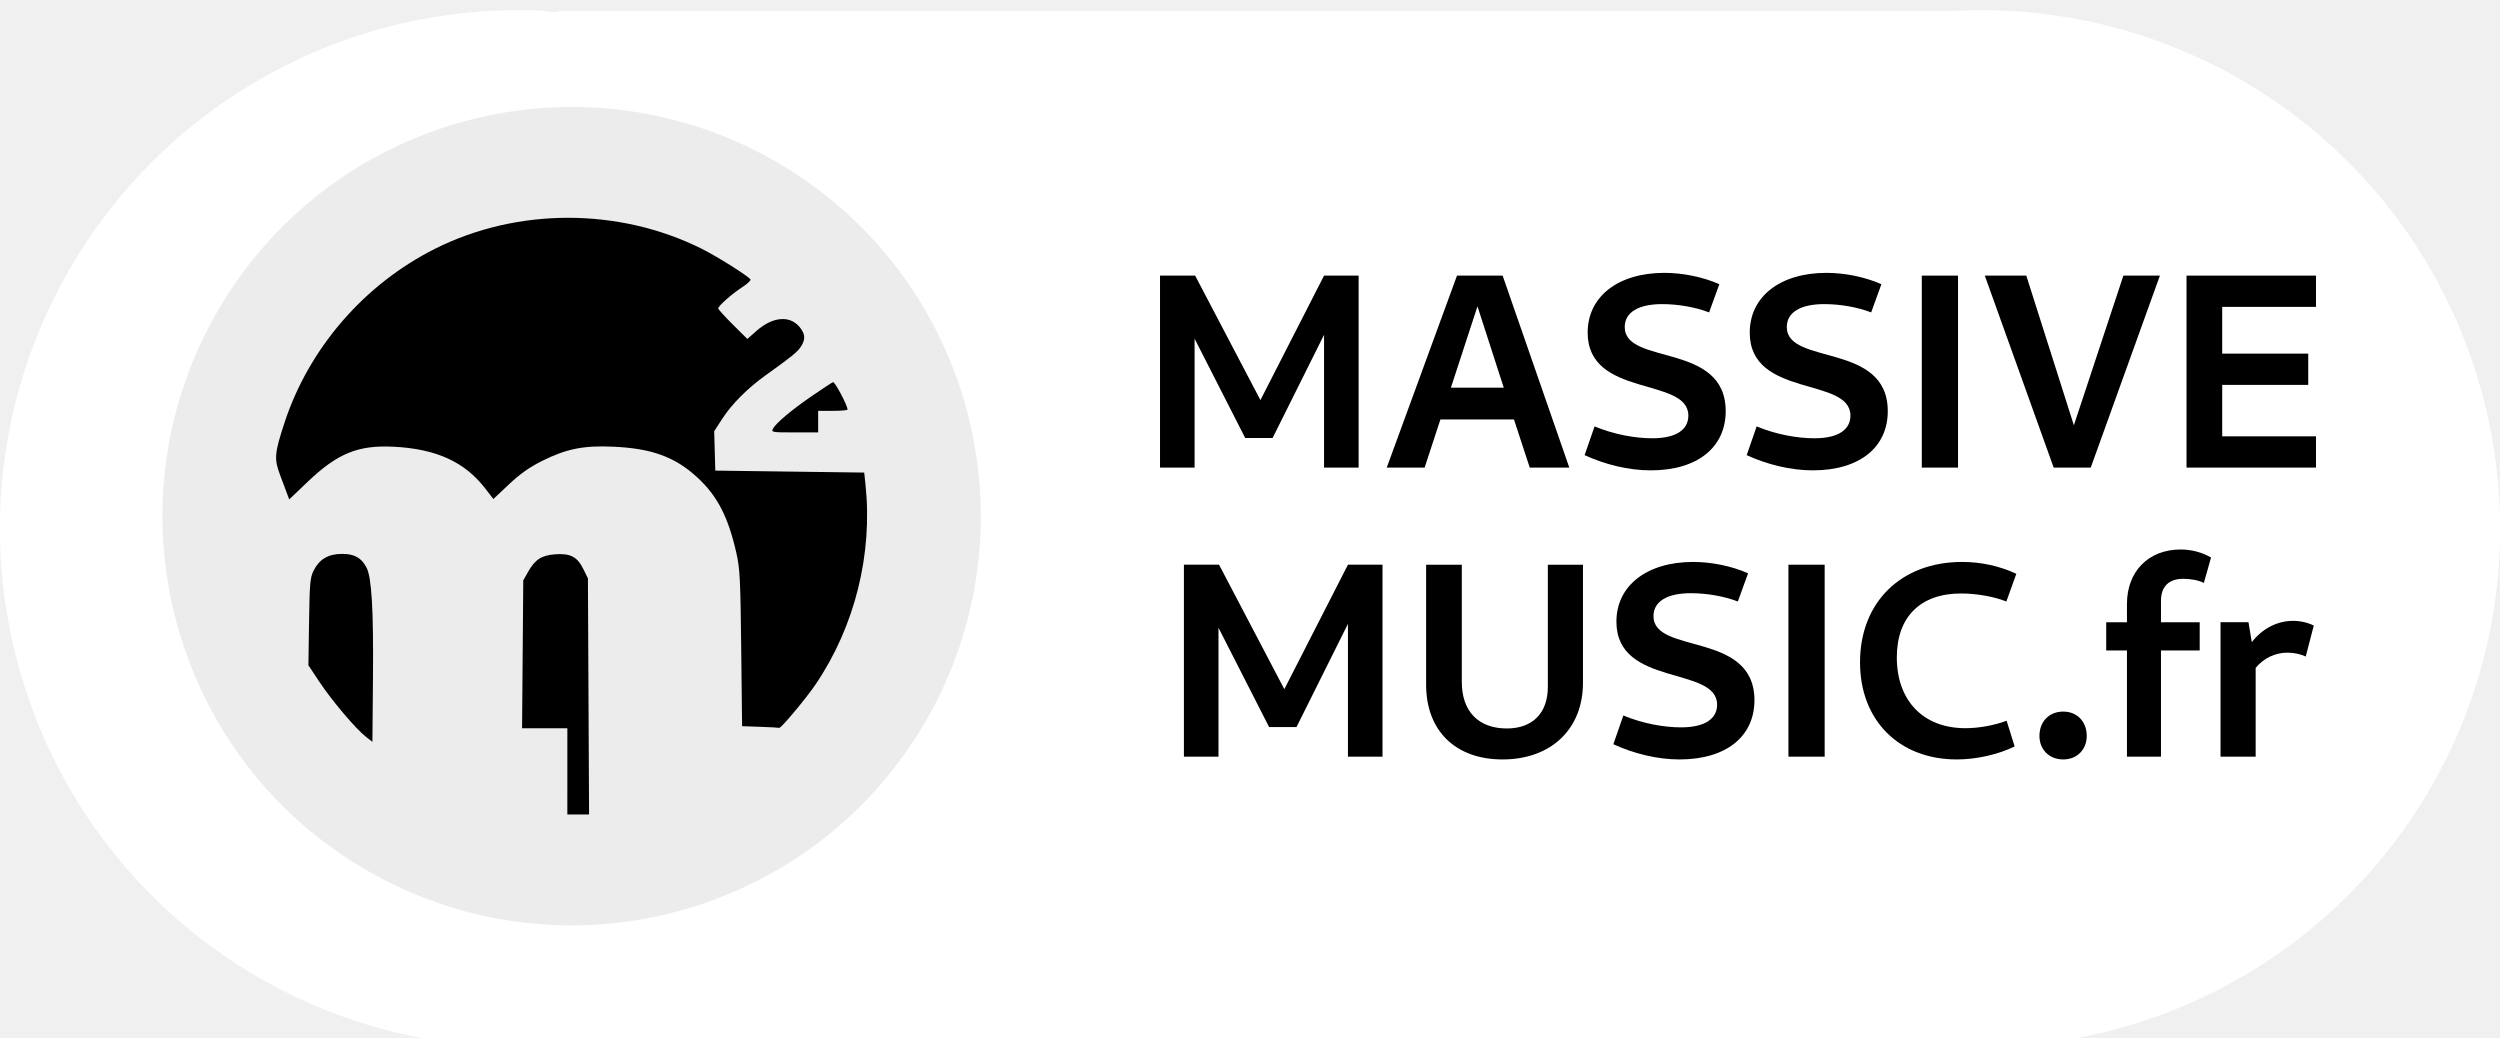
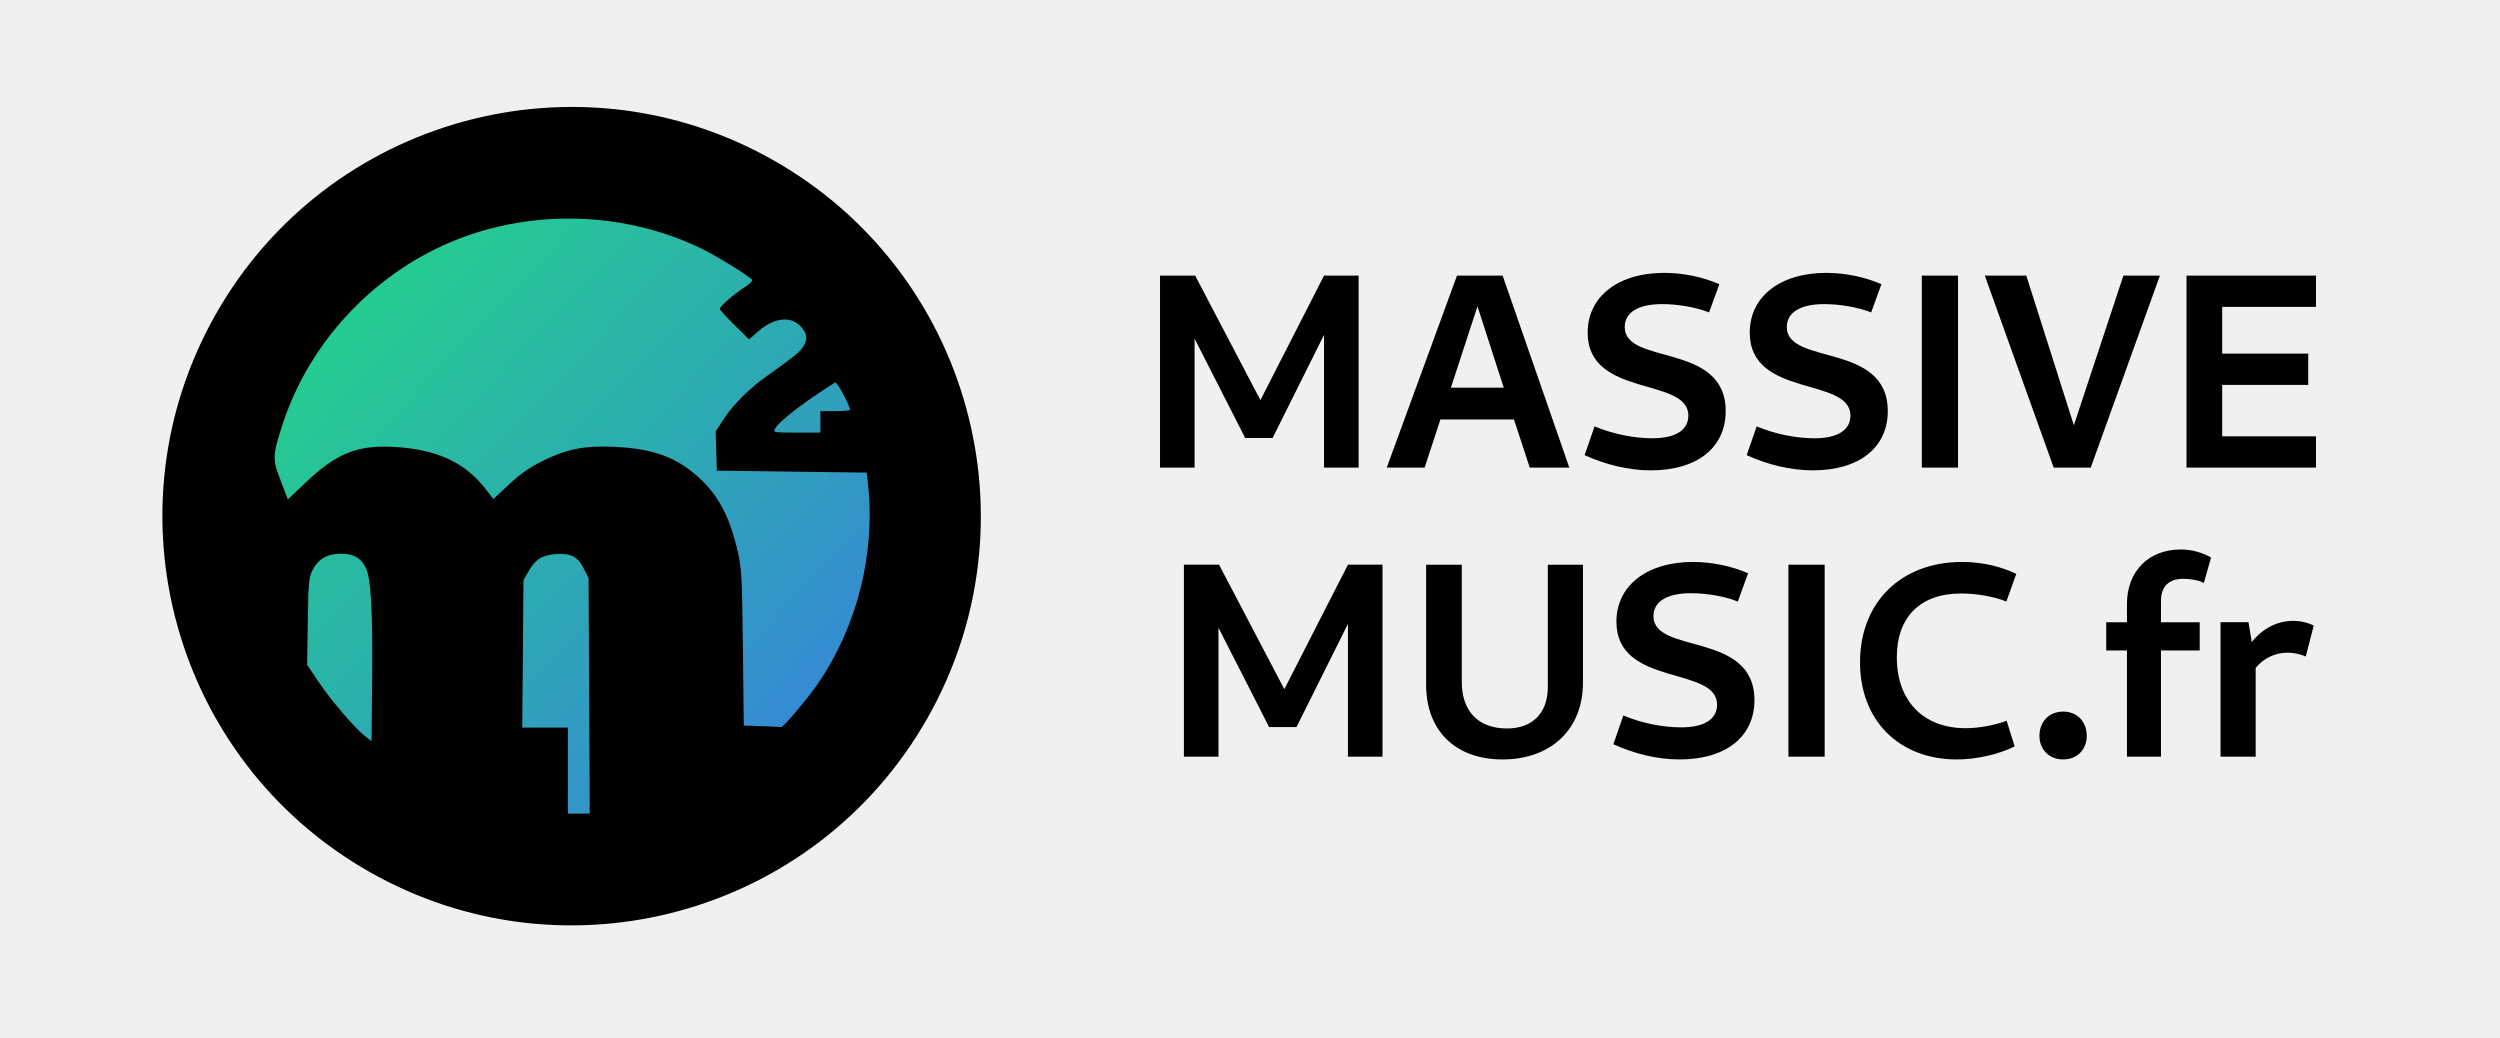
- <svg xmlns="http://www.w3.org/2000/svg" width="168.715" height="70" version="1.1" viewBox="0 0 674.837 70" id="svg1187">
-   <defs id="defs1191" />
-   <g id="layer1" style="display:inline" transform="translate(0,4.792617)">
-     <path style="fill:#ffffff;fill-opacity:1;stroke:none;stroke-width:1.613" d="M 36.602,0.721 C 23.448,0.118 11.069,6.949 4.566,18.398 -4.98,35.206 0.906,56.57 17.713,66.117 c 7.18,4.063 15.565,5.459 23.674,3.941 h 85.963 c 14.653,2.72 29.422,-4.138 36.799,-17.088 C 173.696,36.163 167.81,14.797 151.002,5.25 L 134.99,33.438 151,5.25 C 145.154,1.93 138.475,0.365 131.762,0.74 H 37.725 c -0.159,0.166 -0.857,0.005 -1.123,-0.02 z" transform="matrix(3.999862,0,0,3.999862,0,-109.7878)" id="path1275" />
-   </g>
+ <svg xmlns="http://www.w3.org/2000/svg" xmlns:xlink="http://www.w3.org/1999/xlink" width="168.715" height="70" version="1.1" viewBox="0 0 674.837 70" id="svg1187">
+   <defs id="defs1191">
+     <linearGradient xlink:href="#linearGradient1412" id="linearGradient1414" x1="2.74" y1="252.966" x2="46" y2="294" gradientUnits="userSpaceOnUse" spreadMethod="pad" gradientTransform="matrix(3.212409,0,0,3.212409,74.13294,-844.2511)" />
+     <linearGradient id="linearGradient1412">
+       <stop style="stop-color:#23d18b;stop-opacity:1" offset="0" id="stop1408" />
+       <stop id="stop4570" offset="0.538" style="stop-color:#2fafba;stop-opacity:0.965;" />
+       <stop style="stop-color:#3b8eea;stop-opacity:0.929" offset="1" id="stop4574" />
+     </linearGradient>
+   </defs>
  <g id="layer2" style="display:inline" transform="translate(0,4.792617)">
+     <path style="fill:#000000;fill-opacity:1;stroke-width:1" id="path1181" d="m 208.849,-66.487 a 110.44,110.44 0 0 1 41.482,150.58 110.44,110.44 0 0 1 -150.58,41.483 110.44,110.44 0 0 1 -41.485,-150.58 110.44,110.44 0 0 1 150.58,-41.486 l -54.545,96.032 z" />
    <g transform="translate(-268.7108,-559.557)" id="g1179">
      <g transform="translate(-64,537.55)" font-size="160px" letter-spacing="0px" word-spacing="0px" id="g1177" style="font-size:160px;letter-spacing:0px;word-spacing:0px;stroke-width:4">
        <g aria-label="MUSIC.fr" id="g1159">
          <path d="m 652.29,116.47 h 9.333 V 81.675 l 13.664,26.805 h 7.392 l 13.888,-27.851 v 35.84 h 9.333 V 64.65 h -9.333 l -17.173,33.6 -17.621,-33.6 h -9.483 z" id="path1143" style="color:#000000" />
          <path d="m 738.28,117.22 c 13.141,0 21.728,-8.213 21.728,-20.683 V 64.654 h -9.483 v 33.003 c 0,7.019 -4.107,11.2 -11.051,11.2 -7.765,0 -12.171,-4.704 -12.171,-12.544 V 64.654 h -9.632 v 32.405 c 0,12.395 7.915,20.16 20.608,20.16 z" id="path1145" style="color:#000000" />
          <path d="m 786.06,117.22 c 12.693,0 20.235,-6.272 20.235,-15.979 0,-18.741 -27.253,-12.245 -27.253,-22.699 0,-3.957 3.659,-6.197 10.08,-6.197 4.331,0 9.035,0.821 12.693,2.24 l 2.763,-7.616 c -4.405,-1.941 -9.781,-3.061 -14.859,-3.061 -12.395,0 -20.683,6.347 -20.683,16.128 0,17.696 27.179,11.872 27.179,22.4 0,3.808 -3.285,6.123 -9.707,6.123 -4.704,0 -10.453,-1.045 -15.605,-3.211 l -2.688,7.765 c 5.525,2.539 11.872,4.107 17.845,4.107 z" id="path1147" style="color:#000000" />
          <path d="m 815.47,116.47 h 9.781 V 64.651 H 815.47 Z" id="path1149" style="color:#000000" />
          <path d="m 860.93,117.22 c 5.301,0 11.2,-1.344 15.605,-3.509 l -2.165,-6.944 c -3.36,1.269 -7.541,2.016 -11.125,2.016 -11.424,0 -18.517,-7.467 -18.517,-19.115 0,-10.976 6.421,-17.248 17.323,-17.248 4.181,0 8.885,0.821 12.245,2.165 l 2.688,-7.467 c -4.405,-2.091 -9.483,-3.211 -14.635,-3.211 -16.427,0 -27.552,10.827 -27.552,27.104 0,15.68 10.528,26.208 26.133,26.208 z" id="path1151" style="color:#000000" />
          <path d="m 889.65,117.22 c 3.808,0 6.347,-2.763 6.347,-6.347 0,-3.808 -2.539,-6.571 -6.347,-6.571 -3.883,0 -6.421,2.763 -6.421,6.571 0,3.584 2.539,6.347 6.421,6.347 z" id="path1153" style="color:#000000" />
          <path d="m 906.85,116.47 h 9.184 V 87.798 h 10.453 v -7.616 h -10.453 v -5.749 c 0,-3.883 2.091,-5.973 6.048,-5.973 1.867,0 4.181,0.373 5.525,1.12 l 1.941,-6.869 c -2.315,-1.344 -5.152,-2.165 -8.213,-2.165 -8.661,0 -14.485,5.899 -14.485,14.709 v 4.928 h -5.6 v 7.616 h 5.6 z" id="path1155" style="color:#000000" />
          <path d="m 932.11,116.47 h 9.483 V 92.502 c 2.165,-2.613 5.227,-4.107 8.587,-4.107 1.717,0 3.509,0.373 4.928,1.045 l 2.165,-8.363 c -1.643,-0.821 -3.659,-1.269 -5.6,-1.269 -4.331,0 -8.363,2.165 -11.125,5.749 l -0.896,-5.376 h -7.541 z" id="path1157" style="color:#000000" />
        </g>
        <g aria-label="MASSIVE" id="g1175">
          <path d="m 645.84,38.438 h 9.333 V 3.643 l 13.664,26.805 h 7.392 l 13.888,-27.851 v 35.84 h 9.333 v -51.819 h -9.333 l -17.173,33.6 -17.621,-33.6 h -9.483 z" id="path1161" style="color:#000000" />
          <path d="m 707.04,38.438 h 10.229 l 4.256,-12.992 h 19.861 l 4.256,12.992 h 10.677 l -17.995,-51.819 h -12.32 z m 17.323,-21.579 7.168,-21.952 7.093,21.952 z" id="path1163" style="color:#000000" />
          <path d="m 778.3,39.185 c 12.693,0 20.235,-6.272 20.235,-15.979 0,-18.741 -27.253,-12.245 -27.253,-22.699 0,-3.957 3.659,-6.197 10.08,-6.197 4.331,0 9.035,0.821 12.693,2.24 l 2.763,-7.616 c -4.405,-1.941 -9.781,-3.061 -14.859,-3.061 -12.395,0 -20.683,6.347 -20.683,16.128 0,17.696 27.179,11.872 27.179,22.4 0,3.808 -3.285,6.123 -9.707,6.123 -4.704,0 -10.453,-1.045 -15.605,-3.211 l -2.688,7.765 c 5.525,2.539 11.872,4.107 17.845,4.107 z" id="path1165" style="color:#000000" />
          <path d="m 822.05,39.185 c 12.693,0 20.235,-6.272 20.235,-15.979 0,-18.741 -27.253,-12.245 -27.253,-22.699 0,-3.957 3.659,-6.197 10.08,-6.197 4.331,0 9.035,0.821 12.693,2.24 l 2.763,-7.616 c -4.405,-1.941 -9.781,-3.061 -14.859,-3.061 -12.395,0 -20.683,6.347 -20.683,16.128 0,17.696 27.179,11.872 27.179,22.4 0,3.808 -3.285,6.123 -9.707,6.123 -4.704,0 -10.453,-1.045 -15.605,-3.211 l -2.688,7.765 c 5.525,2.539 11.872,4.107 17.845,4.107 z" id="path1167" style="color:#000000" />
          <path d="m 851.47,38.438 h 9.781 V -13.381 H 851.47 Z" id="path1169" style="color:#000000" />
          <path d="m 887.07,38.438 h 10.005 l 18.667,-51.819 h -9.856 l -13.365,40.395 -12.843,-40.395 h -11.2 z" id="path1171" style="color:#000000" />
          <path d="m 922.93,38.438 h 34.944 v -8.437 h -25.312 v -13.888 h 23.221 V 7.675 h -23.221 v -12.619 h 25.312 v -8.437 H 922.93 Z" id="path1173" style="color:#000000" />
        </g>
      </g>
    </g>
-     <path style="fill:#ececec;fill-opacity:1;stroke-width:1" id="path1181" d="m 208.849,-66.487 a 110.44,110.44 0 0 1 41.482,150.58 110.44,110.44 0 0 1 -150.58,41.483 110.44,110.44 0 0 1 -41.485,-150.58 110.44,110.44 0 0 1 150.58,-41.486 l -54.545,96.032 z" />
-     <path style="stroke-width:0.397" id="path1183" d="M 153.149,98.433 V 86.797 h -12.223 l 0.323,-39.931 1.322,-2.333 c 1.873,-3.304 3.627,-4.431 7.312,-4.698 4.095,-0.296 5.95,0.678 7.574,3.975 l 1.244,2.527 0.155,31.866 0.155,31.866 h -5.864 z M 98.761,89.089 c -2.731,-2.138 -9.102,-9.658 -12.469,-14.718 l -3.043,-4.573 0.176,-11.73 c 0.157,-10.461 0.29,-11.958 1.234,-13.839 1.545,-3.079 3.971,-4.503 7.676,-4.503 3.365,0 5.234,1.051 6.614,3.721 1.374,2.657 1.887,11.391 1.73,29.452 l -0.153,17.57 z m 106.4,-2.685 -4.846,-0.174 -0.235,-21.004 c -0.209,-18.674 -0.354,-21.532 -1.311,-25.764 -2.196,-9.712 -5.133,-15.398 -10.519,-20.362 -6.024,-5.552 -12.294,-7.845 -22.732,-8.313 -8.024,-0.359 -12.646,0.572 -19.249,3.877 -3.366,1.685 -5.892,3.474 -8.896,6.3 l -4.195,3.947 -2.167,-2.809 c -5.563,-7.211 -13.202,-10.707 -24.69,-11.301 -9.656,-0.499 -15.227,1.777 -23.355,9.543 l -4.901,4.683 -0.557,-1.51 c -0.307,-0.83 -1.168,-3.128 -1.915,-5.105 -1.622,-4.296 -1.489,-5.885 1.174,-14.014 6.612,-20.186 21.503,-37.413 40.649,-47.029 22.192,-11.146 49.602,-11.155 71.965,-0.026 4.151,2.066 12.651,7.413 13.202,8.306 0.154,0.249 -0.849,1.185 -2.23,2.08 -2.808,1.82 -6.477,5.071 -6.477,5.739 0,0.24 1.767,2.192 3.927,4.338 l 3.927,3.901 2.496,-2.197 c 4.319,-3.801 8.915,-4.229 11.567,-1.077 1.603,1.906 1.703,3.369 0.366,5.396 -0.945,1.433 -2.41,2.62 -9.594,7.766 -4.785,3.428 -9.051,7.71 -11.579,11.621 l -2.202,3.406 0.15,5.312 0.15,5.312 40.196,0.529 0.339,3.173 c 2.007,18.774 -2.854,38.316 -13.42,53.947 -2.572,3.805 -9.373,11.945 -9.851,11.79 -0.187,-0.06 -2.52,-0.188 -5.185,-0.284 z m 3.495,-80.473 c 0.827,-1.545 5.065,-5.101 10.607,-8.898 2.763,-1.894 5.282,-3.545 5.597,-3.669 0.48,-0.189 3.923,6.304 3.923,7.398 0,0.195 -1.785,0.354 -3.967,0.354 h -3.967 v 5.818 h -6.365 c -6.087,0 -6.342,-0.044 -5.828,-1.004 z" />
+   </g>
+   <g id="layer1" style="display:inline" transform="translate(0,4.792617)">
+     <path style="display:inline;fill:url(#linearGradient1414);fill-opacity:1;stroke-width:0.397" id="path903" d="M 153.286,98.23 V 86.626 h -12.306 l 0.326,-39.82 1.332,-2.327 c 1.885,-3.295 3.652,-4.419 7.363,-4.685 4.123,-0.295 5.991,0.675 7.626,3.964 l 1.253,2.52 0.157,31.778 0.157,31.778 h -5.904 z M 98.526,88.911 C 95.776,86.78 89.362,79.28 85.972,74.234 l -3.064,-4.56 0.177,-11.697 c 0.158,-10.432 0.292,-11.925 1.242,-13.801 1.555,-3.07 3.998,-4.49 7.728,-4.49 3.387,0 5.269,1.049 6.659,3.711 1.384,2.65 1.9,11.359 1.742,29.371 l -0.154,17.521 z m 107.127,-2.678 -4.879,-0.174 -0.237,-20.946 c -0.21,-18.622 -0.356,-21.472 -1.32,-25.693 -2.211,-9.685 -5.168,-15.355 -10.591,-20.306 -6.065,-5.537 -12.378,-7.823 -22.887,-8.29 -8.079,-0.359 -12.732,0.569 -19.38,3.866 -3.389,1.68 -5.933,3.464 -8.957,6.283 l -4.224,3.936 -2.182,-2.801 c -5.601,-7.19 -13.292,-10.677 -24.859,-11.27 -9.722,-0.498 -15.331,1.772 -23.515,9.517 l -4.934,4.67 -0.562,-1.506 C 76.817,22.693 75.949,20.403 75.198,18.43 73.565,14.146 73.699,12.562 76.38,4.455 83.038,-15.675 98.03,-32.854 117.307,-42.444 c 22.344,-11.115 49.941,-11.124 72.457,-0.036 4.18,2.06 12.737,7.393 13.292,8.283 0.155,0.249 -0.855,1.183 -2.245,2.074 -2.827,1.815 -6.521,5.057 -6.521,5.723 0,0.239 1.779,2.186 3.954,4.326 l 3.954,3.89 2.513,-2.191 c 4.348,-3.791 8.975,-4.218 11.646,-1.075 1.614,1.901 1.714,3.36 0.368,5.381 -0.951,1.429 -2.427,2.612 -9.66,7.745 -4.818,3.419 -9.113,7.688 -11.658,11.589 l -2.217,3.397 0.152,5.297 0.152,5.298 40.471,0.527 0.341,3.165 c 2.021,18.722 -2.874,38.21 -13.512,53.797 -2.59,3.795 -9.437,11.912 -9.918,11.757 -0.189,-0.061 -2.537,-0.187 -5.221,-0.283 z m 3.519,-80.25 c 0.833,-1.541 5.1,-5.086 10.679,-8.873 2.782,-1.888 5.318,-3.535 5.635,-3.659 0.482,-0.189 3.95,6.286 3.95,7.378 0,0.194 -1.797,0.355 -3.994,0.355 h -3.994 v 5.802 h -6.409 c -6.129,0 -6.385,-0.049 -5.868,-1 z" />
  </g>
</svg>
